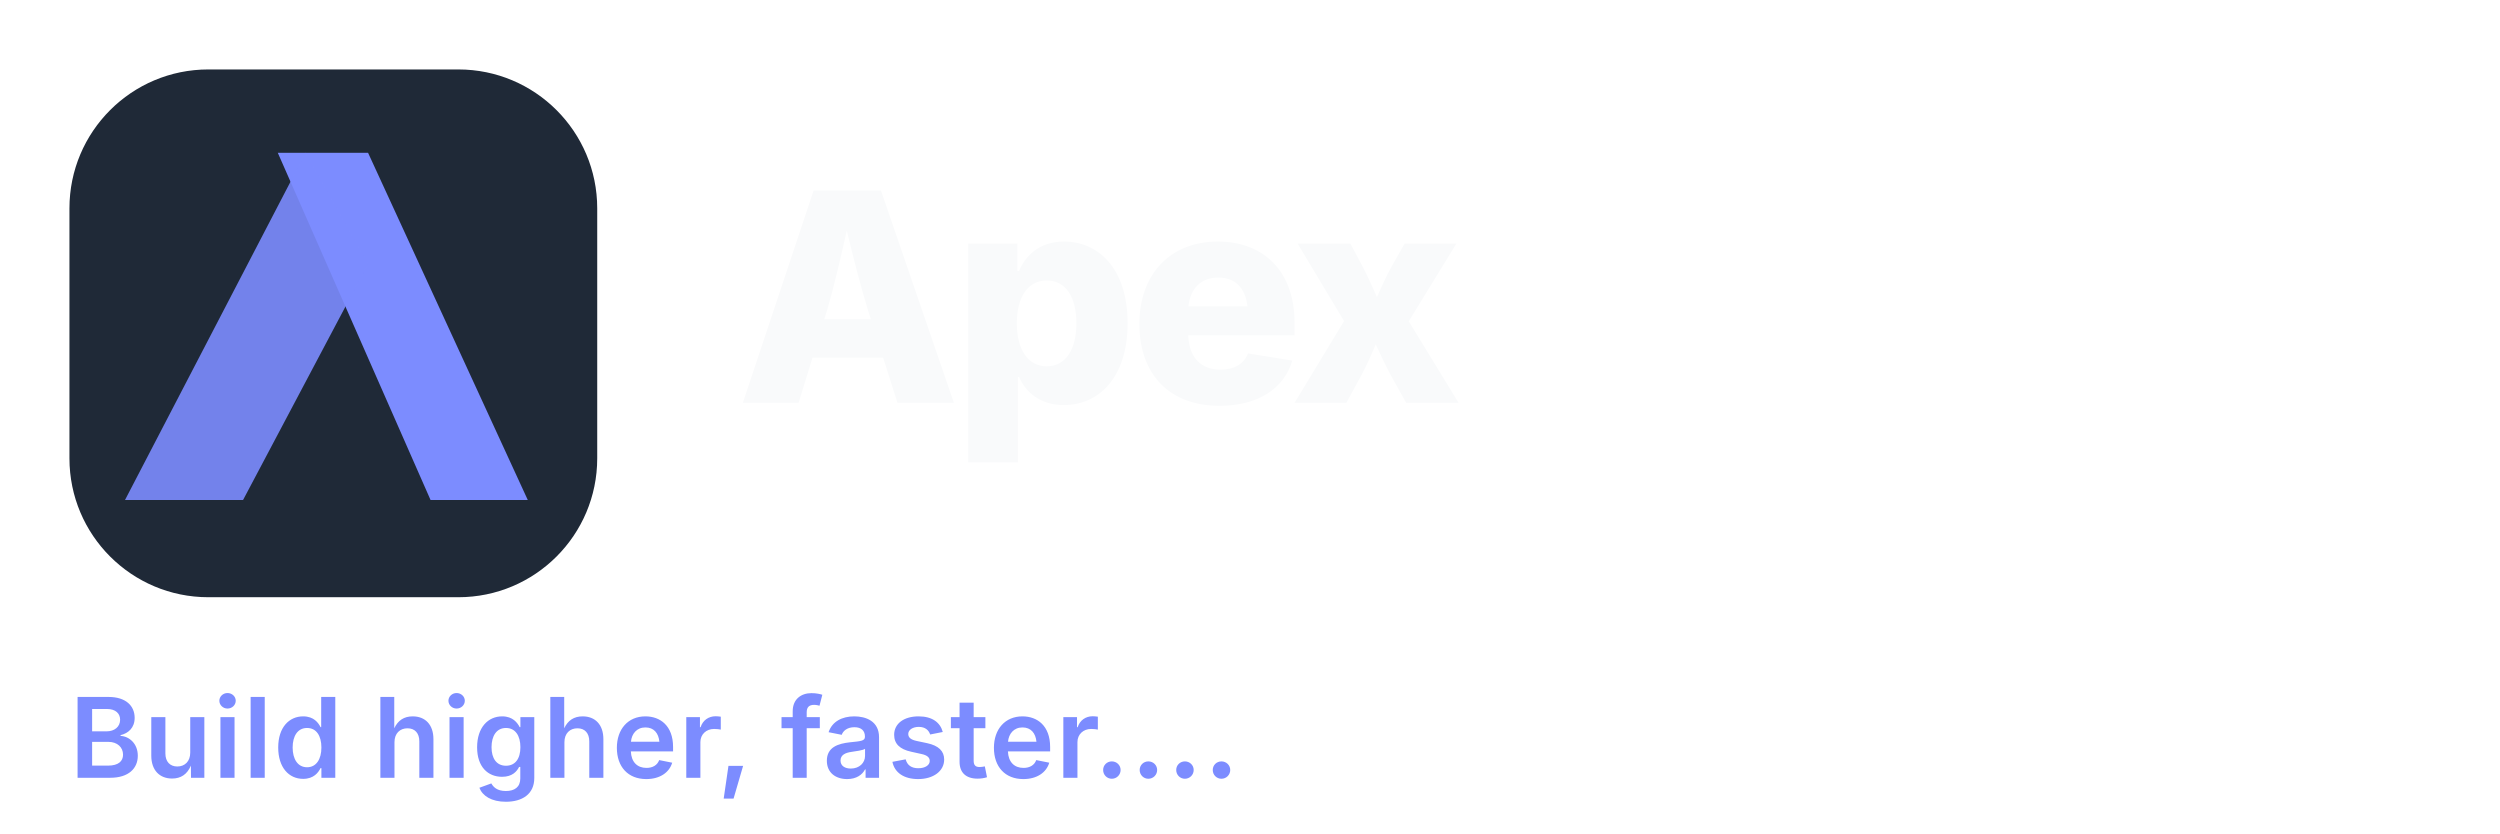
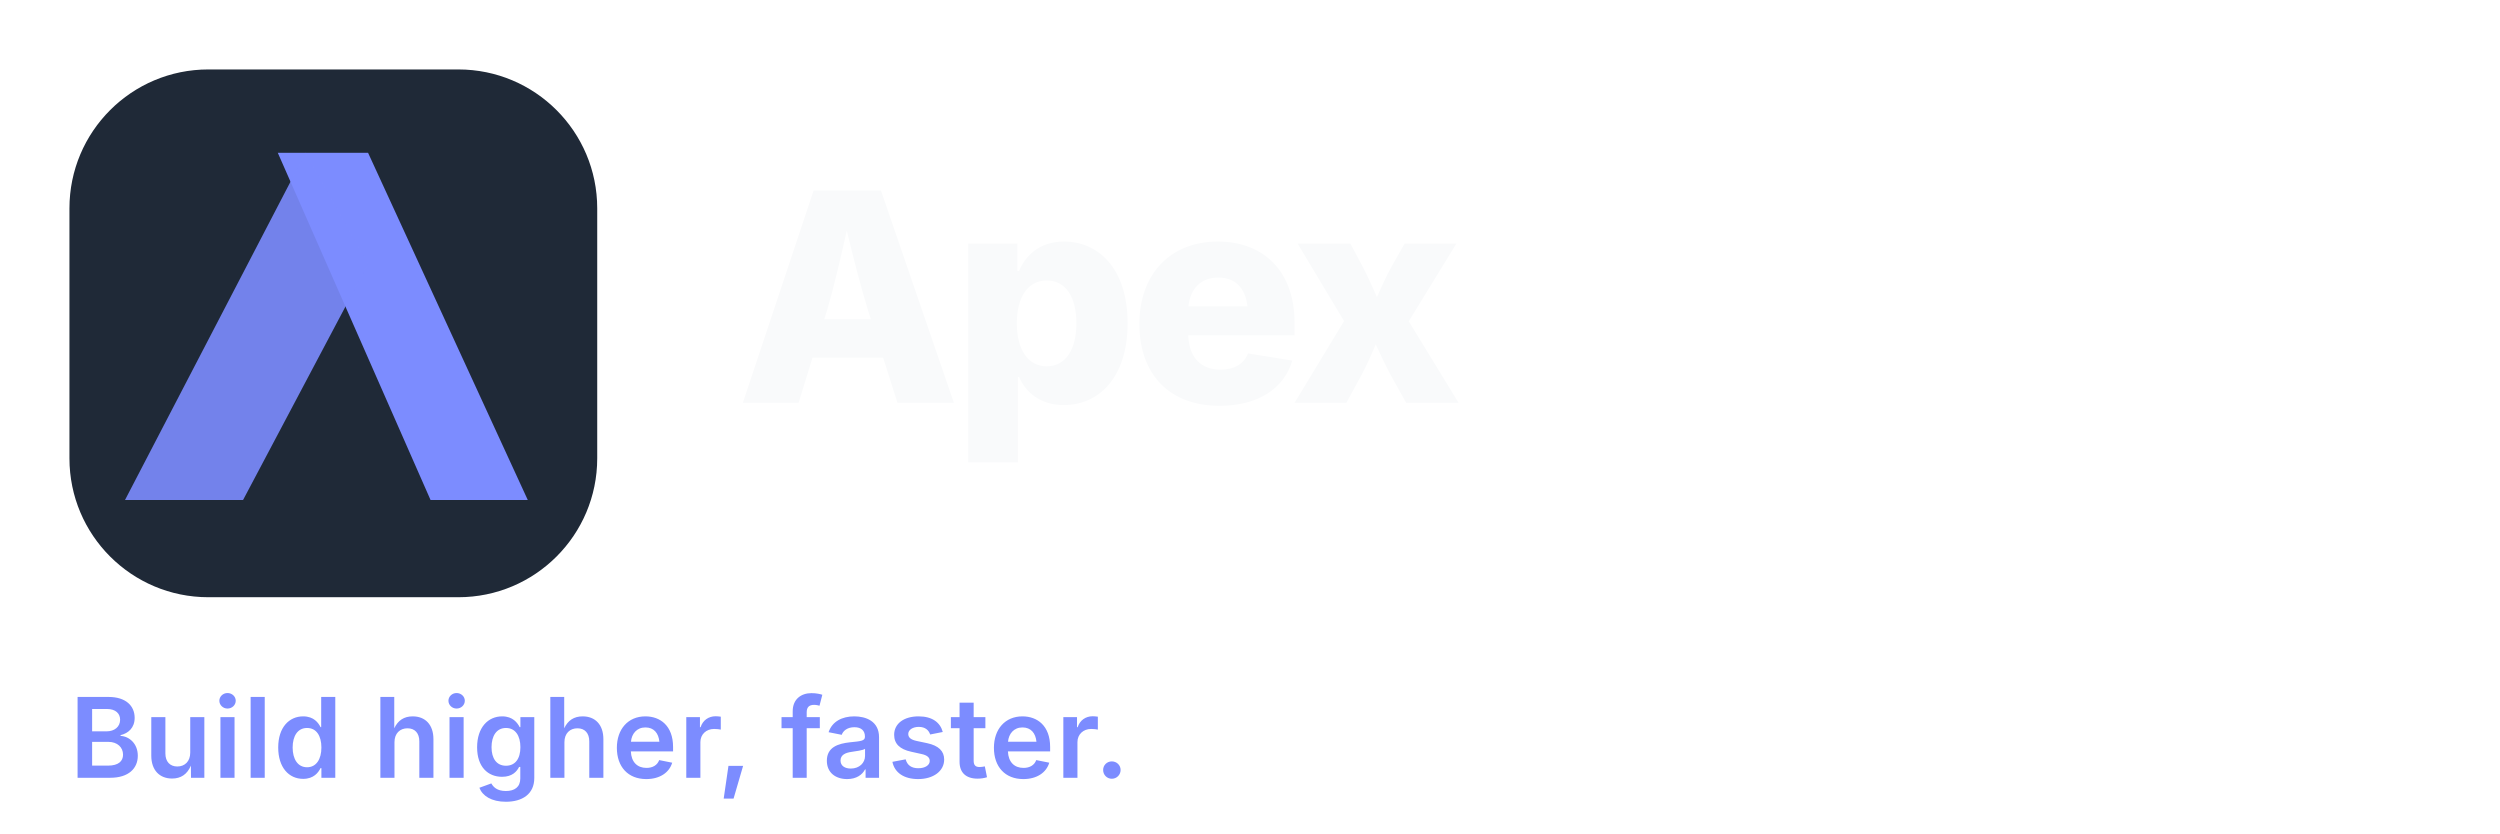
<svg xmlns="http://www.w3.org/2000/svg" viewBox="0 0 360 120" fill="none">
  <rect x="10" y="10" width="76" height="76" rx="20" fill="#1F2937" />
  <path d="M76 72L53 22H40L62 72H76Z" fill="#7C8CFF" />
  <path d="M44 22L18 72H35L53 38L44 22Z" fill="#7C8CFF" opacity="0.9" />
  <path d="M40 72L49 54L58 72H40Z" fill="#1F2937" />
  <text x="106" y="58" fill="#F9FAFB" font-size="42" font-weight="800" font-family="system-ui, -apple-system, 'Segoe UI', sans-serif" letter-spacing="-0.03em">Apex</text>
-   <text x="10" y="112" fill="#7C8CFF" font-size="16" font-weight="600" font-family="system-ui, -apple-system, 'Segoe UI', sans-serif" letter-spacing="0.01em">Build higher, faster....</text>
+   <text x="10" y="112" fill="#7C8CFF" font-size="16" font-weight="600" font-family="system-ui, -apple-system, 'Segoe UI', sans-serif" letter-spacing="0.01em">Build higher, faster.</text>
</svg>
